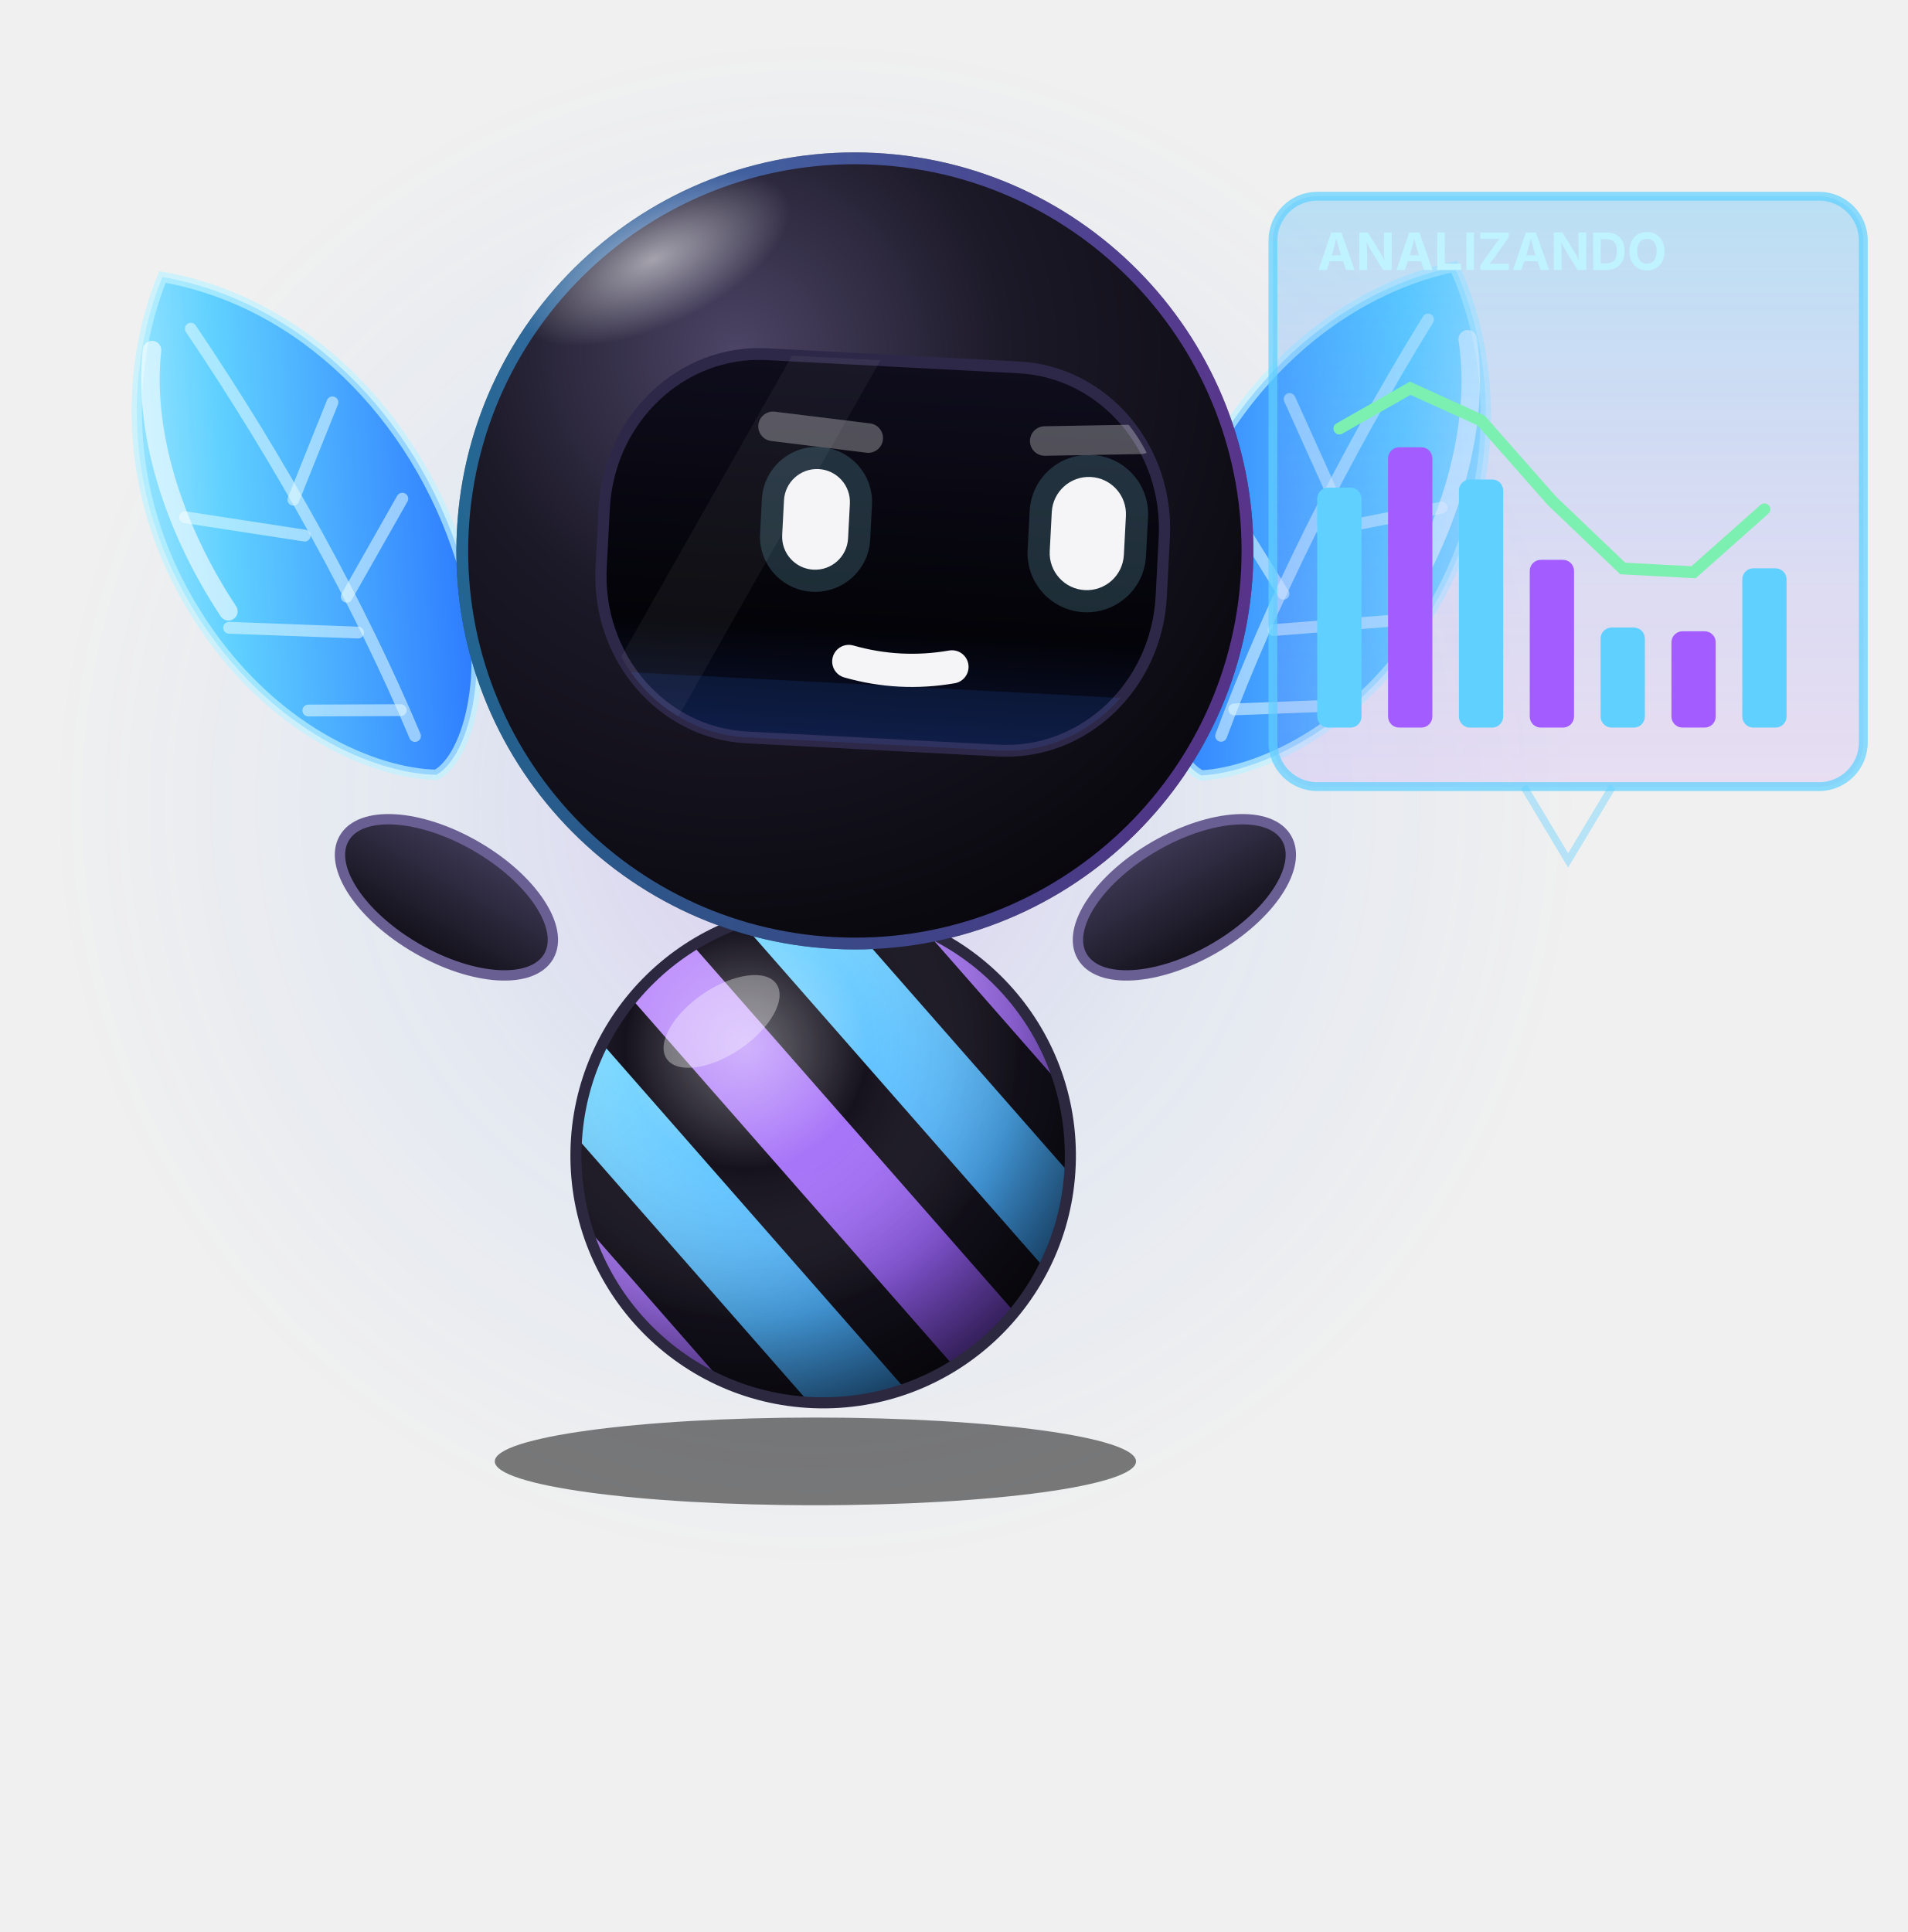
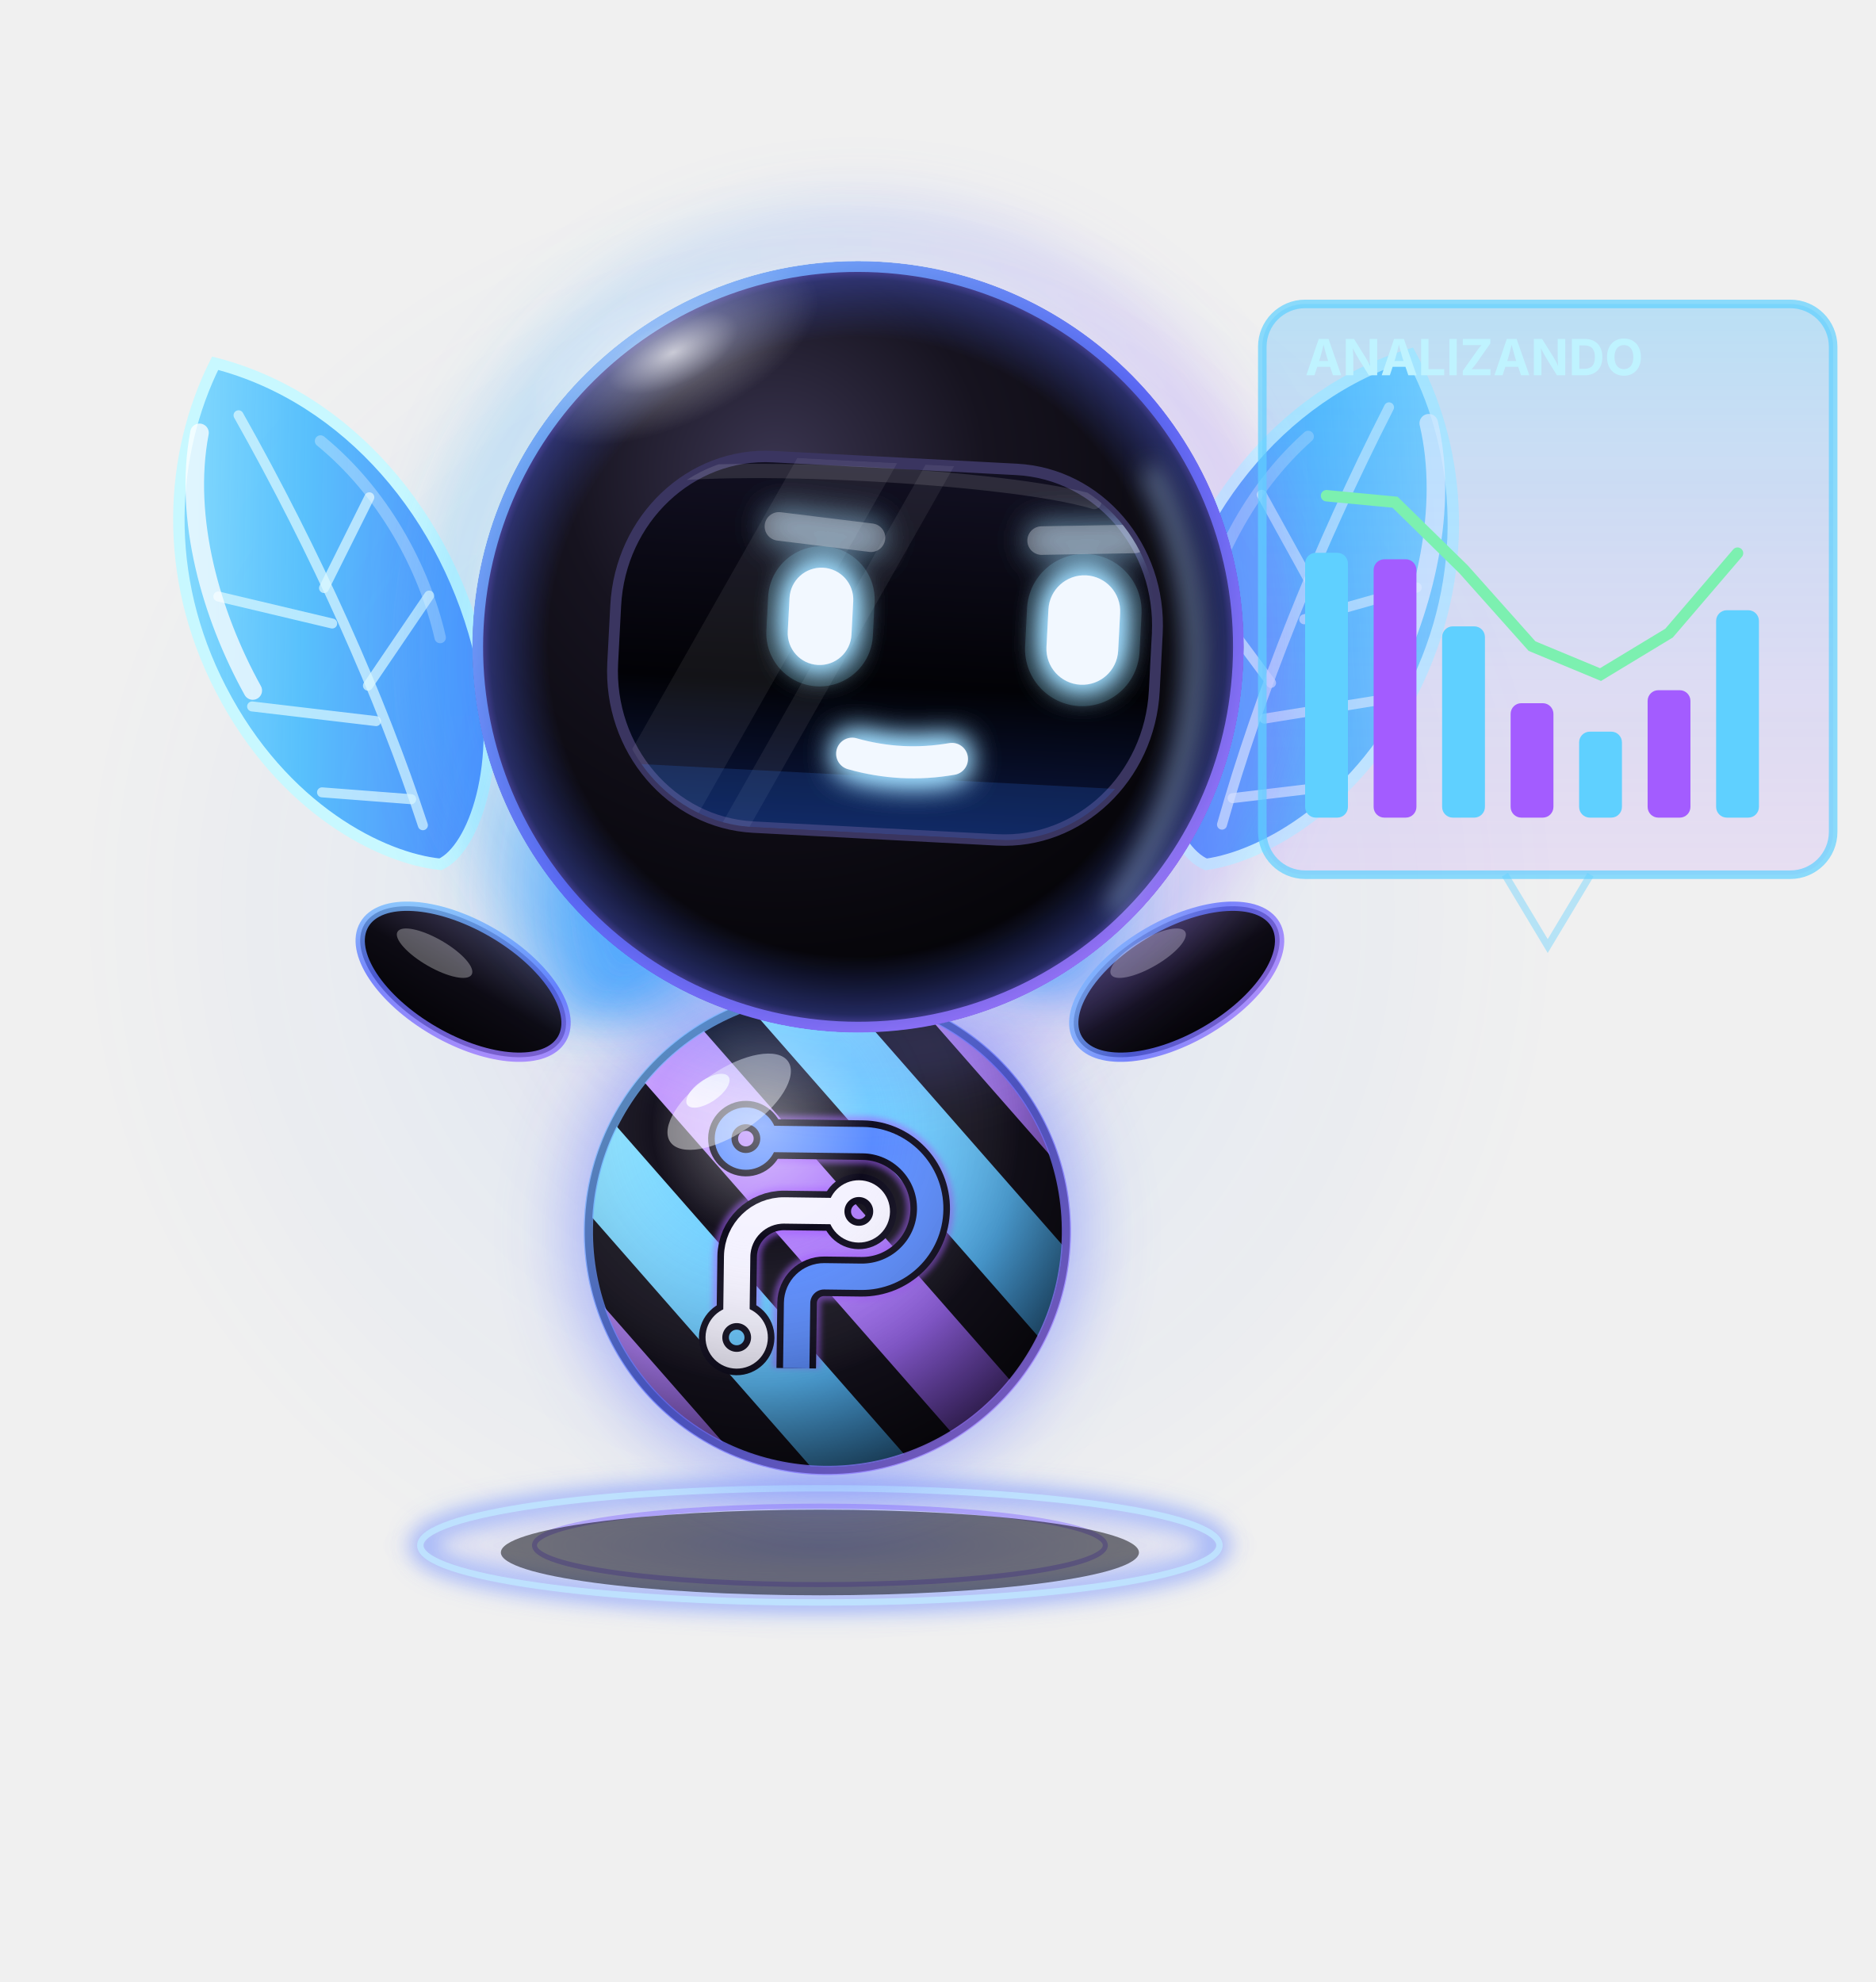
- <svg xmlns="http://www.w3.org/2000/svg" viewBox="-11.6 -10 261.1 264.4" role="img" aria-label="Yayen" width="2048" height="2074">
+ <svg xmlns="http://www.w3.org/2000/svg" viewBox="-14.9 -27.6 262.9 277.8" role="img" aria-label="Yayen" width="2048" height="2164">
  <defs>
+     <filter id="yv1-glow" x="-50%" y="-50%" width="200%" height="200%">
+       <feGaussianBlur in="SourceGraphic" stdDeviation="2.2" result="b" />
+       <feColorMatrix in="b" type="matrix" values="0 0 0 0 .35  0 0 0 0 .72  0 0 0 0 1  0 0 0 1.4 0" result="c" />
+       <feMerge>
+         <feMergeNode in="c" />
+         <feMergeNode in="c" />
+         <feMergeNode in="SourceGraphic" />
+       </feMerge>
+     </filter>
+     <filter id="yv1-blur" x="-50%" y="-50%" width="200%" height="200%">
+       <feGaussianBlur stdDeviation="5" />
+     </filter>
+     <filter id="yv1-blur2" x="-50%" y="-50%" width="200%" height="200%">
+       <feGaussianBlur stdDeviation="1.6" />
+     </filter>
    <radialGradient id="yv1-aura" cx="50%" cy="50%" r="50%">
-       <stop offset="0" stop-color="#8a2be2" stop-opacity=".55" />
-       <stop offset=".55" stop-color="#2f7bff" stop-opacity=".18" />
+       <stop offset="0" stop-color="#8a2be2" stop-opacity=".5" />
+       <stop offset=".55" stop-color="#2f7bff" stop-opacity=".16" />
      <stop offset="1" stop-color="#2f7bff" stop-opacity="0" />
    </radialGradient>
-     <radialGradient id="yv1-head" cx="34%" cy="26%" r="80%">
-       <stop offset="0" stop-color="#4c4566" />
-       <stop offset=".42" stop-color="#1c1928" />
-       <stop offset="1" stop-color="#08070c" />
+     <radialGradient id="yv1-head" cx="38%" cy="28%" r="78%">
+       <stop offset="0" stop-color="#3a3550" />
+       <stop offset=".35" stop-color="#16131f" />
+       <stop offset=".8" stop-color="#07060b" />
+       <stop offset="1" stop-color="#020205" />
+     </radialGradient>
+     <radialGradient id="yv1-headRim" cx="50%" cy="50%" r="50%">
+       <stop offset=".8" stop-color="#4b6bff" stop-opacity="0" />
+       <stop offset=".95" stop-color="#5a6cff" stop-opacity=".35" />
+       <stop offset="1" stop-color="#9a6bff" stop-opacity=".75" />
    </radialGradient>
    <radialGradient id="yv1-spec" cx="50%" cy="50%" r="50%">
-       <stop offset="0" stop-color="#fff" stop-opacity=".55" />
+       <stop offset="0" stop-color="#fff" stop-opacity=".75" />
+       <stop offset=".45" stop-color="#fff" stop-opacity=".25" />
      <stop offset="1" stop-color="#fff" stop-opacity="0" />
    </radialGradient>
    <linearGradient id="yv1-rim" x1="0" y1="0" x2="1" y2="0">
      <stop offset="0" stop-color="#2fb6ff" />
      <stop offset="1" stop-color="#a35cff" />
    </linearGradient>
+     <linearGradient id="yv1-rimV" x1="0" y1="0" x2="1" y2="1">
+       <stop offset="0" stop-color="#7fd8ff" />
+       <stop offset=".5" stop-color="#5a6cff" />
+       <stop offset="1" stop-color="#b07aff" />
+     </linearGradient>
    <linearGradient id="yv1-visor" x1="0" y1="0" x2="0" y2="1">
-       <stop offset="0" stop-color="#0f0d1c" />
-       <stop offset=".7" stop-color="#030308" />
-       <stop offset="1" stop-color="#0a1230" />
+       <stop offset="0" stop-color="#121022" />
+       <stop offset=".6" stop-color="#020206" />
+       <stop offset="1" stop-color="#0b1844" />
    </linearGradient>
    <linearGradient id="yv1-wing" x1="0" y1="0" x2="1" y2="1">
-       <stop offset="0" stop-color="#c8f6ff" />
-       <stop offset=".35" stop-color="#5fd0ff" />
-       <stop offset="1" stop-color="#1f62ff" />
+       <stop offset="0" stop-color="#9eecff" stop-opacity=".92" />
+       <stop offset=".45" stop-color="#38b6ff" stop-opacity=".82" />
+       <stop offset="1" stop-color="#2456ff" stop-opacity=".78" />
    </linearGradient>
    <linearGradient id="yv1-arm" x1="0" y1="0" x2="0" y2="1">
-       <stop offset="0" stop-color="#3d3854" />
-       <stop offset="1" stop-color="#121019" />
+       <stop offset="0" stop-color="#34304a" />
+       <stop offset=".5" stop-color="#0d0b14" />
+       <stop offset="1" stop-color="#050408" />
    </linearGradient>
    <linearGradient id="yv1-pu" x1="0" y1="0" x2="0" y2="1">
-       <stop offset="0" stop-color="#cfa6ff" />
-       <stop offset="1" stop-color="#7a3df0" />
+       <stop offset="0" stop-color="#d8b4ff" />
+       <stop offset="1" stop-color="#8243f5" />
    </linearGradient>
    <linearGradient id="yv1-cy" x1="0" y1="0" x2="0" y2="1">
-       <stop offset="0" stop-color="#9af0ff" />
-       <stop offset="1" stop-color="#1f8cff" />
-     </linearGradient>
-     <radialGradient id="yv1-ball" cx="34%" cy="28%" r="78%">
-       <stop offset="0" stop-color="#fff" stop-opacity=".38" />
-       <stop offset=".32" stop-color="#fff" stop-opacity="0" />
-       <stop offset=".72" stop-color="#000" stop-opacity=".2" />
-       <stop offset="1" stop-color="#000" stop-opacity=".65" />
+       <stop offset="0" stop-color="#a6f4ff" />
+       <stop offset="1" stop-color="#2a9bff" />
+     </linearGradient>
+     <radialGradient id="yv1-ball" cx="36%" cy="28%" r="78%">
+       <stop offset="0" stop-color="#fff" stop-opacity=".42" />
+       <stop offset=".3" stop-color="#fff" stop-opacity="0" />
+       <stop offset=".7" stop-color="#000" stop-opacity=".22" />
+       <stop offset="1" stop-color="#000" stop-opacity=".72" />
+     </radialGradient>
+     <radialGradient id="yv1-floor" cx="50%" cy="50%" r="50%">
+       <stop offset="0" stop-color="#5a6cff" stop-opacity=".35" />
+       <stop offset=".7" stop-color="#3a3cff" stop-opacity=".08" />
+       <stop offset="1" stop-color="#3a3cff" stop-opacity="0" />
    </radialGradient>
    <linearGradient id="yv1-holo" x1="0" y1="0" x2="0" y2="1">
      <stop offset="0" stop-color="#2fb6ff" stop-opacity=".28" />
      <stop offset="1" stop-color="#a35cff" stop-opacity=".12" />
    </linearGradient>
    <clipPath id="yv1-cbody">
      <circle cx="100" cy="148" r="33" />
+     </clipPath>
+     <clipPath id="yv1-chead">
+       <circle cx="100" cy="66" r="54" />
    </clipPath>
    <clipPath id="yv1-cvisor">
      <rect class="visorClip" x="60" y="40" width="80" height="52" rx="22" transform="translate(103.78 66) scale(0.95 1) translate(-100 -66)" />
    </clipPath>
    <mask id="yv1-mL" maskUnits="userSpaceOnUse" x="0" y="0" width="200" height="200">
      <rect width="200" height="200" fill="#fff" />
      <rect class="lidL" fill="#000" x="85.58" y="51.18" width="17.88" height="0" />
      <ellipse class="cutL" fill="#000" cx="94.52" cy="79.01" rx="9.39" ry="8.19" opacity="0" />
    </mask>
    <mask id="yv1-mR" maskUnits="userSpaceOnUse" x="0" y="0" width="200" height="200">
      <rect width="200" height="200" fill="#fff" />
      <rect class="lidR" fill="#000" x="121.34" y="50.32" width="20.12" height="0" />
      <ellipse class="cutR" fill="#000" cx="131.4" cy="80.89" rx="10.56" ry="9.21" opacity="0" />
    </mask>
+     <path id="yv1-leaf" d="M0-38C15-26 21-5 17 15C14 30 5 39 0 39C-7 35-17 23-18 4C-19-14-11-29 0-38Z" />
    <g id="yv1-wingShape" transform="translate(30 62) rotate(-28)">
-       <path d="M0-38C15-26 21-5 17 15C14 30 5 39 0 39C-7 35-17 23-18 4C-19-14-11-29 0-38Z" fill="url(#yv1-wing)" stroke="#bff3ff" stroke-opacity=".7" stroke-width="1.4" />
-       <g stroke="#e6fbff" stroke-opacity=".55" stroke-width="1.6" stroke-linecap="round" fill="none">
+       <use class="gl" href="#yv1-leaf" fill="#2f9bff" opacity=".8" filter="url(#yv1-blur)" x="71.64" y="54" />
+       <use href="#yv1-leaf" fill="url(#yv1-wing)" stroke="#c8f8ff" stroke-width="1.6" />
+       <g stroke="#dffaff" stroke-opacity=".7" stroke-width="1.4" stroke-linecap="round" fill="none">
        <path d="M0-30C2-8 2 14 0 33" />
        <path d="M-13-8L0 2" />
        <path d="M-15 8L0 17" />
        <path d="M-11 23L0 29" />
        <path d="M12-12L1-3" />
        <path d="M14 4L1 12" />
      </g>
-       <path d="M-6-30C-13-20-15-6-14 6" stroke="#fff" stroke-opacity=".6" stroke-width="2.5" stroke-linecap="round" fill="none" />
+       <path d="M-6-30C-13-20-15-6-14 6" stroke="#fff" stroke-opacity=".75" stroke-width="2.6" stroke-linecap="round" fill="none" />
+       <path d="M9-22C14-12 15 0 13 10" stroke="#fff" stroke-opacity=".3" stroke-width="1.6" stroke-linecap="round" fill="none" />
    </g>
  </defs>
-   <circle class="aura" cx="100" cy="100" r="104" fill="url(#yv1-aura)" opacity="0.34" transform="translate(100 100) scale(1) translate(-100 -100)" />
-   <ellipse class="shadow" cx="100" cy="190" rx="43.88" ry="6" fill="#000" opacity="0.5" />
+   <circle class="aura" cx="100" cy="100" r="104" fill="url(#yv1-aura)" opacity="0.31" transform="translate(100 100) scale(0.99) translate(-100 -100)" />
+   <g class="floor">
+     <ellipse cx="100" cy="189" rx="62" ry="10" fill="url(#yv1-floor)" />
+     <ellipse cx="100" cy="189" rx="56" ry="8" fill="none" stroke="#6a8cff" stroke-width="2.4" opacity=".7" filter="url(#yv1-blur2)" />
+     <ellipse cx="100" cy="189" rx="56" ry="8" fill="none" stroke="#bfe4ff" stroke-width=".9" opacity=".9" />
+     <ellipse cx="100" cy="189" rx="40" ry="5.5" fill="none" stroke="#8a6bff" stroke-width=".7" opacity=".45" />
+   </g>
+   <ellipse class="shadow" cx="100" cy="190" rx="44.71" ry="6" fill="#000" opacity="0.5" />
  <g class="back" />
-   <g class="all" transform="translate(100 109.77) scale(1.01) rotate(0) translate(-100 -110)">
-     <g class="wingL" transform="rotate(-0.83 46 74)">
+   <g class="all" transform="translate(100 107) scale(1) rotate(0) translate(-100 -110)">
+     <g class="wingL" transform="rotate(3.79 46 74)">
      <use href="#yv1-wingShape" />
    </g>
-     <g class="wingR" transform="rotate(-1.57 154 74)">
+     <g class="wingR" transform="rotate(-6.19 154 74)">
      <use href="#yv1-wingShape" transform="translate(200 0) scale(-1 1)" />
    </g>
    <g class="body" transform="translate(1.05 0) rotate(0.75 100 148)">
+       <circle class="gl" cx="100" cy="148" r="36" fill="#5a6cff" opacity=".45" filter="url(#yv1-blur)" />
      <circle cx="100" cy="148" r="34" fill="#15121e" />
      <g clip-path="url(#yv1-cbody)">
        <g transform="rotate(-42 100 148)">
          <rect x="22.5" y="90" width="11" height="120" fill="url(#yv1-pu)" />
          <rect x="40.5" y="90" width="11" height="120" fill="url(#yv1-cy)" />
          <rect x="58.5" y="90" width="11" height="120" fill="url(#yv1-pu)" />
          <rect x="76.5" y="90" width="11" height="120" fill="url(#yv1-cy)" />
          <rect x="94.5" y="90" width="11" height="120" fill="url(#yv1-pu)" />
          <rect x="112.5" y="90" width="11" height="120" fill="url(#yv1-cy)" />
          <rect x="130.5" y="90" width="11" height="120" fill="url(#yv1-pu)" />
          <rect x="148.5" y="90" width="11" height="120" fill="url(#yv1-cy)" />
          <rect x="166.5" y="90" width="11" height="120" fill="url(#yv1-pu)" />
        </g>
+         <g class="logo" transform="translate(100 149) scale(.084) translate(-256 -253)" fill="none" stroke-width="44">
+           <g class="gl" stroke="#a35cff" stroke-width="80" opacity=".55" filter="url(#yv1-blur)">
+             <path d="M160 88H313A114 114 0 0 1 313 316H252A45 45 0 0 0 207 361V470" />
+             <circle cx="118" cy="88" r="38" stroke-width="28" />
+             <path d="M265 207H184A78 78 0 0 0 106 285V380" />
+             <circle cx="308" cy="207" r="38" stroke-width="28" />
+             <circle cx="107" cy="420" r="38" stroke-width="28" />
+           </g>
+           <g stroke="#0d0a1c" stroke-width="66">
+             <path d="M160 88H313A114 114 0 0 1 313 316H252A45 45 0 0 0 207 361V470" />
+             <circle cx="118" cy="88" r="38" stroke-width="50" />
+             <path d="M265 207H184A78 78 0 0 0 106 285V380" />
+             <circle cx="308" cy="207" r="38" stroke-width="50" />
+             <circle cx="107" cy="420" r="38" stroke-width="50" />
+           </g>
+           <g stroke="#5a8cff">
+             <path d="M160 88H313A114 114 0 0 1 313 316H252A45 45 0 0 0 207 361V470" />
+             <circle cx="118" cy="88" r="38" stroke-width="28" />
+           </g>
+           <g stroke="#f4f2ff">
+             <path d="M265 207H184A78 78 0 0 0 106 285V380" />
+             <circle cx="308" cy="207" r="38" stroke-width="28" />
+             <circle cx="107" cy="420" r="38" stroke-width="28" />
+           </g>
+         </g>
        <circle cx="100" cy="148" r="33" fill="url(#yv1-ball)" />
      </g>
-       <circle cx="100" cy="148" r="33.5" fill="none" stroke="#2c2840" stroke-width="1.5" />
-       <ellipse cx="86" cy="130" rx="9" ry="4.5" transform="rotate(-35 86 130)" fill="#fff" opacity=".35" />
+       <circle cx="100" cy="148" r="33.5" fill="none" stroke="url(#yv1-rimV)" stroke-opacity=".7" stroke-width="1.3" />
+       <ellipse cx="86" cy="130" rx="10" ry="4.5" transform="rotate(-35 86 130)" fill="#fff" opacity=".45" />
+       <ellipse cx="83" cy="128.5" rx="3.5" ry="1.6" transform="rotate(-35 83 128.5)" fill="#fff" opacity=".8" />
    </g>
    <g class="armL" transform="rotate(0 60 110)">
-       <ellipse cx="50" cy="113" rx="16" ry="8" transform="rotate(30 50 113)" fill="url(#yv1-arm)" stroke="#6a5f92" stroke-width="1.4" />
+       <ellipse cx="50" cy="113" rx="16" ry="8" transform="rotate(30 50 113)" fill="url(#yv1-arm)" stroke="url(#yv1-rimV)" stroke-opacity=".8" stroke-width="1.3" />
+       <ellipse cx="46" cy="109" rx="6" ry="2" transform="rotate(30 46 109)" fill="#fff" opacity=".3" />
    </g>
    <g class="armR" transform="rotate(0 140 110)">
-       <ellipse cx="150" cy="113" rx="16" ry="8" transform="rotate(-30 150 113)" fill="url(#yv1-arm)" stroke="#6a5f92" stroke-width="1.4" />
+       <ellipse cx="150" cy="113" rx="16" ry="8" transform="rotate(-30 150 113)" fill="url(#yv1-arm)" stroke="url(#yv1-rimV)" stroke-opacity=".8" stroke-width="1.3" />
+       <ellipse cx="146" cy="109" rx="6" ry="2" transform="rotate(-30 146 109)" fill="#fff" opacity=".3" />
    </g>
    <g class="head" transform="translate(2.94 0) rotate(3 100 112)">
+       <circle class="gl" cx="100" cy="66" r="57" fill="none" stroke="url(#yv1-rim)" stroke-width="4" opacity=".55" filter="url(#yv1-blur)" />
      <circle cx="100" cy="66" r="54" fill="url(#yv1-head)" />
-       <circle cx="100" cy="66" r="53.2" fill="none" stroke="url(#yv1-rim)" stroke-opacity=".5" stroke-width="1.6" />
-       <ellipse class="spec" cx="74" cy="28" rx="20" ry="9" transform="translate(-3.36 0) rotate(-28 74 28)" fill="url(#yv1-spec)" />
-       <rect class="visorRect" x="60" y="40" width="80" height="52" rx="22" fill="url(#yv1-visor)" stroke="#2e2848" stroke-width="1.6" transform="translate(103.78 66) scale(0.95 1) translate(-100 -66)" />
+       <circle cx="100" cy="66" r="54" fill="url(#yv1-headRim)" />
+       <circle cx="100" cy="66" r="53.3" fill="none" stroke="url(#yv1-rimV)" stroke-opacity=".85" stroke-width="1.5" />
+       <g clip-path="url(#yv1-chead)">
+         <path d="M140 40C150 58 150 80 138 100" stroke="#bfe4ff" stroke-opacity=".35" stroke-width="3" stroke-linecap="round" fill="none" filter="url(#yv1-blur2)" />
+       </g>
+       <ellipse class="spec" cx="76" cy="27" rx="22" ry="10" transform="translate(-3.36 0) rotate(-28 74 28)" fill="url(#yv1-spec)" />
+       <rect class="visorRect" x="60" y="40" width="80" height="52" rx="22" fill="url(#yv1-visor)" stroke="#3a3560" stroke-width="1.6" transform="translate(103.78 66) scale(0.95 1) translate(-100 -66)" />
      <g clip-path="url(#yv1-cvisor)">
-         <path class="glare" d="M70 92L96 40H108L82 92Z" fill="#fff" opacity=".05" transform="translate(-5.88 0)" />
-         <rect x="40" y="84" width="120" height="8" fill="#2f7bff" opacity=".12" />
+         <path class="glare" d="M70 92L96 40H110L84 92ZM88 92L114 40H118L92 92Z" fill="#fff" opacity=".07" transform="translate(-5.88 0)" />
+         <rect x="40" y="84" width="120" height="8" fill="#2f7bff" opacity=".18" />
        <rect class="screenGlow" x="40" y="40" width="120" height="52" fill="#5fd0ff" opacity="0" />
        <ellipse class="blushL" cx="77.31" cy="78" rx="7" ry="3.5" fill="#ff7ac8" opacity="0" />
        <ellipse class="blushR" cx="130.25" cy="78" rx="7" ry="3.5" fill="#ff7ac8" opacity="0" />
        <rect class="haloL" fill="#8ee8ff" opacity=".18" mask="url(#yv1-mL)" x="87.05" y="52.18" width="14.94" height="19.65" rx="7.47" />
        <rect class="haloR" fill="#8ee8ff" opacity=".18" mask="url(#yv1-mR)" x="123.37" y="51.32" width="16.06" height="21.35" rx="8.03" />
-         <rect class="eyeL" fill="#f5f5f7" mask="url(#yv1-mL)" x="90.05" y="55.18" width="8.94" height="13.65" rx="4.47" />
-         <rect class="eyeR" fill="#f5f5f7" mask="url(#yv1-mR)" x="126.37" y="54.32" width="10.06" height="15.35" rx="5.03" />
-         <path class="browL" stroke="#f5f5f7" stroke-width="4" stroke-linecap="round" fill="none" opacity="0.3" d="M88.04 49.72L101.01 50.63" />
-         <path class="browR" stroke="#f5f5f7" stroke-width="4" stroke-linecap="round" fill="none" opacity="0.3" d="M124.91 49.78L137.88 48.87" />
-         <path class="mouth" stroke="#f5f5f7" stroke-width="4.5" stroke-linecap="round" fill="none" d="M99.96 81Q106.96 82.6 113.96 81" opacity="1" />
-         <ellipse class="mouthO" fill="#f5f5f7" opacity="0" cx="106.96" cy="82" rx="3" ry="0" />
+         <g filter="url(#yv1-glow)">
+           <rect class="eyeL" fill="#f2f8ff" mask="url(#yv1-mL)" x="90.05" y="55.18" width="8.94" height="13.65" rx="4.47" />
+           <rect class="eyeR" fill="#f2f8ff" mask="url(#yv1-mR)" x="126.37" y="54.32" width="10.06" height="15.35" rx="5.03" />
+           <path class="browL" stroke="#f2f8ff" stroke-width="4" stroke-linecap="round" fill="none" opacity="0.3" d="M88.04 49.72L101.01 50.63" />
+           <path class="browR" stroke="#f2f8ff" stroke-width="4" stroke-linecap="round" fill="none" opacity="0.3" d="M124.91 49.78L137.88 48.87" />
+           <path class="mouth" stroke="#f2f8ff" stroke-width="4.5" stroke-linecap="round" fill="none" d="M99.96 81Q106.96 82.6 113.96 81" opacity="1" />
+           <ellipse class="mouthO" fill="#f2f8ff" opacity="0" cx="106.96" cy="82" rx="3" ry="0" />
+         </g>
        <g class="glasses" opacity="0">
-           <rect class="gL" width="30" height="16" rx="6" fill="#120a20" stroke="url(#yv1-rim)" stroke-width="2.5" x="71.64" y="54" />
+           <rect class="gL" width="30" height="16" rx="6" fill="#120a20" stroke="url(#yv1-rim)" stroke-width="2.5" />
          <rect class="gR" width="30" height="16" rx="6" fill="#120a20" stroke="url(#yv1-rim)" stroke-width="2.5" x="107.56" y="54" />
          <path class="gB" stroke="#a35cff" stroke-width="2.5" d="M99.78 60h8" />
        </g>
+         <path d="M68 44C80 41 120 41 132 44" stroke="#fff" stroke-opacity=".12" stroke-width="2" stroke-linecap="round" fill="none" />
      </g>
    </g>
    <g class="props">
      <g class="holo">
        <rect x="162" y="18" width="80" height="80" rx="6" fill="url(#yv1-holo)" stroke="#5fd0ff" stroke-opacity="0.7" stroke-width="1.2" />
        <text x="168" y="28" font-family="Geist, Inter, system-ui, sans-serif" font-size="7" font-weight="700" fill="#bff3ff">ANALIZANDO</text>
        <path d="M196 98L202 108L208 98" fill="none" stroke="#5fd0ff" stroke-opacity="0.4" />
-         <rect x="168" width="6" rx="1.5" fill="#5fd0ff" y="57.48" height="32.52" />
-         <rect x="177.6" width="6" rx="1.5" fill="#a35cff" y="52.02" height="37.98" />
-         <rect x="187.2" width="6" rx="1.5" fill="#5fd0ff" y="56.38" height="33.62" />
-         <rect x="196.8" width="6" rx="1.5" fill="#a35cff" y="67.27" height="22.73" />
-         <rect x="206.4" width="6" rx="1.5" fill="#5fd0ff" y="76.44" height="13.56" />
-         <rect x="216" width="6" rx="1.5" fill="#a35cff" y="76.95" height="13.05" />
-         <rect x="225.6" width="6" rx="1.5" fill="#5fd0ff" y="68.42" height="21.58" />
-         <path fill="none" stroke="#7cf0b0" stroke-width="1.6" stroke-linecap="round" d="M171 49.48L180.6 44.02L190.2 48.38L199.8 59.27L209.4 68.44L219 68.95L228.6 60.42" />
+         <rect x="168" width="6" rx="1.5" fill="#5fd0ff" y="52.88" height="37.12" />
+         <rect x="177.6" width="6" rx="1.5" fill="#a35cff" y="53.79" height="36.21" />
+         <rect x="187.2" width="6" rx="1.5" fill="#5fd0ff" y="63.19" height="26.81" />
+         <rect x="196.8" width="6" rx="1.5" fill="#a35cff" y="73.96" height="16.04" />
+         <rect x="206.4" width="6" rx="1.5" fill="#5fd0ff" y="77.95" height="12.05" />
+         <rect x="216" width="6" rx="1.5" fill="#a35cff" y="72.14" height="17.86" />
+         <rect x="225.6" width="6" rx="1.5" fill="#5fd0ff" y="60.93" height="29.07" />
+         <path fill="none" stroke="#7cf0b0" stroke-width="1.6" stroke-linecap="round" d="M171 44.88L180.6 45.79L190.2 55.19L199.8 65.96L209.4 69.95L219 64.14L228.6 52.93" />
      </g>
    </g>
  </g>
  <g class="fx" />
</svg>
